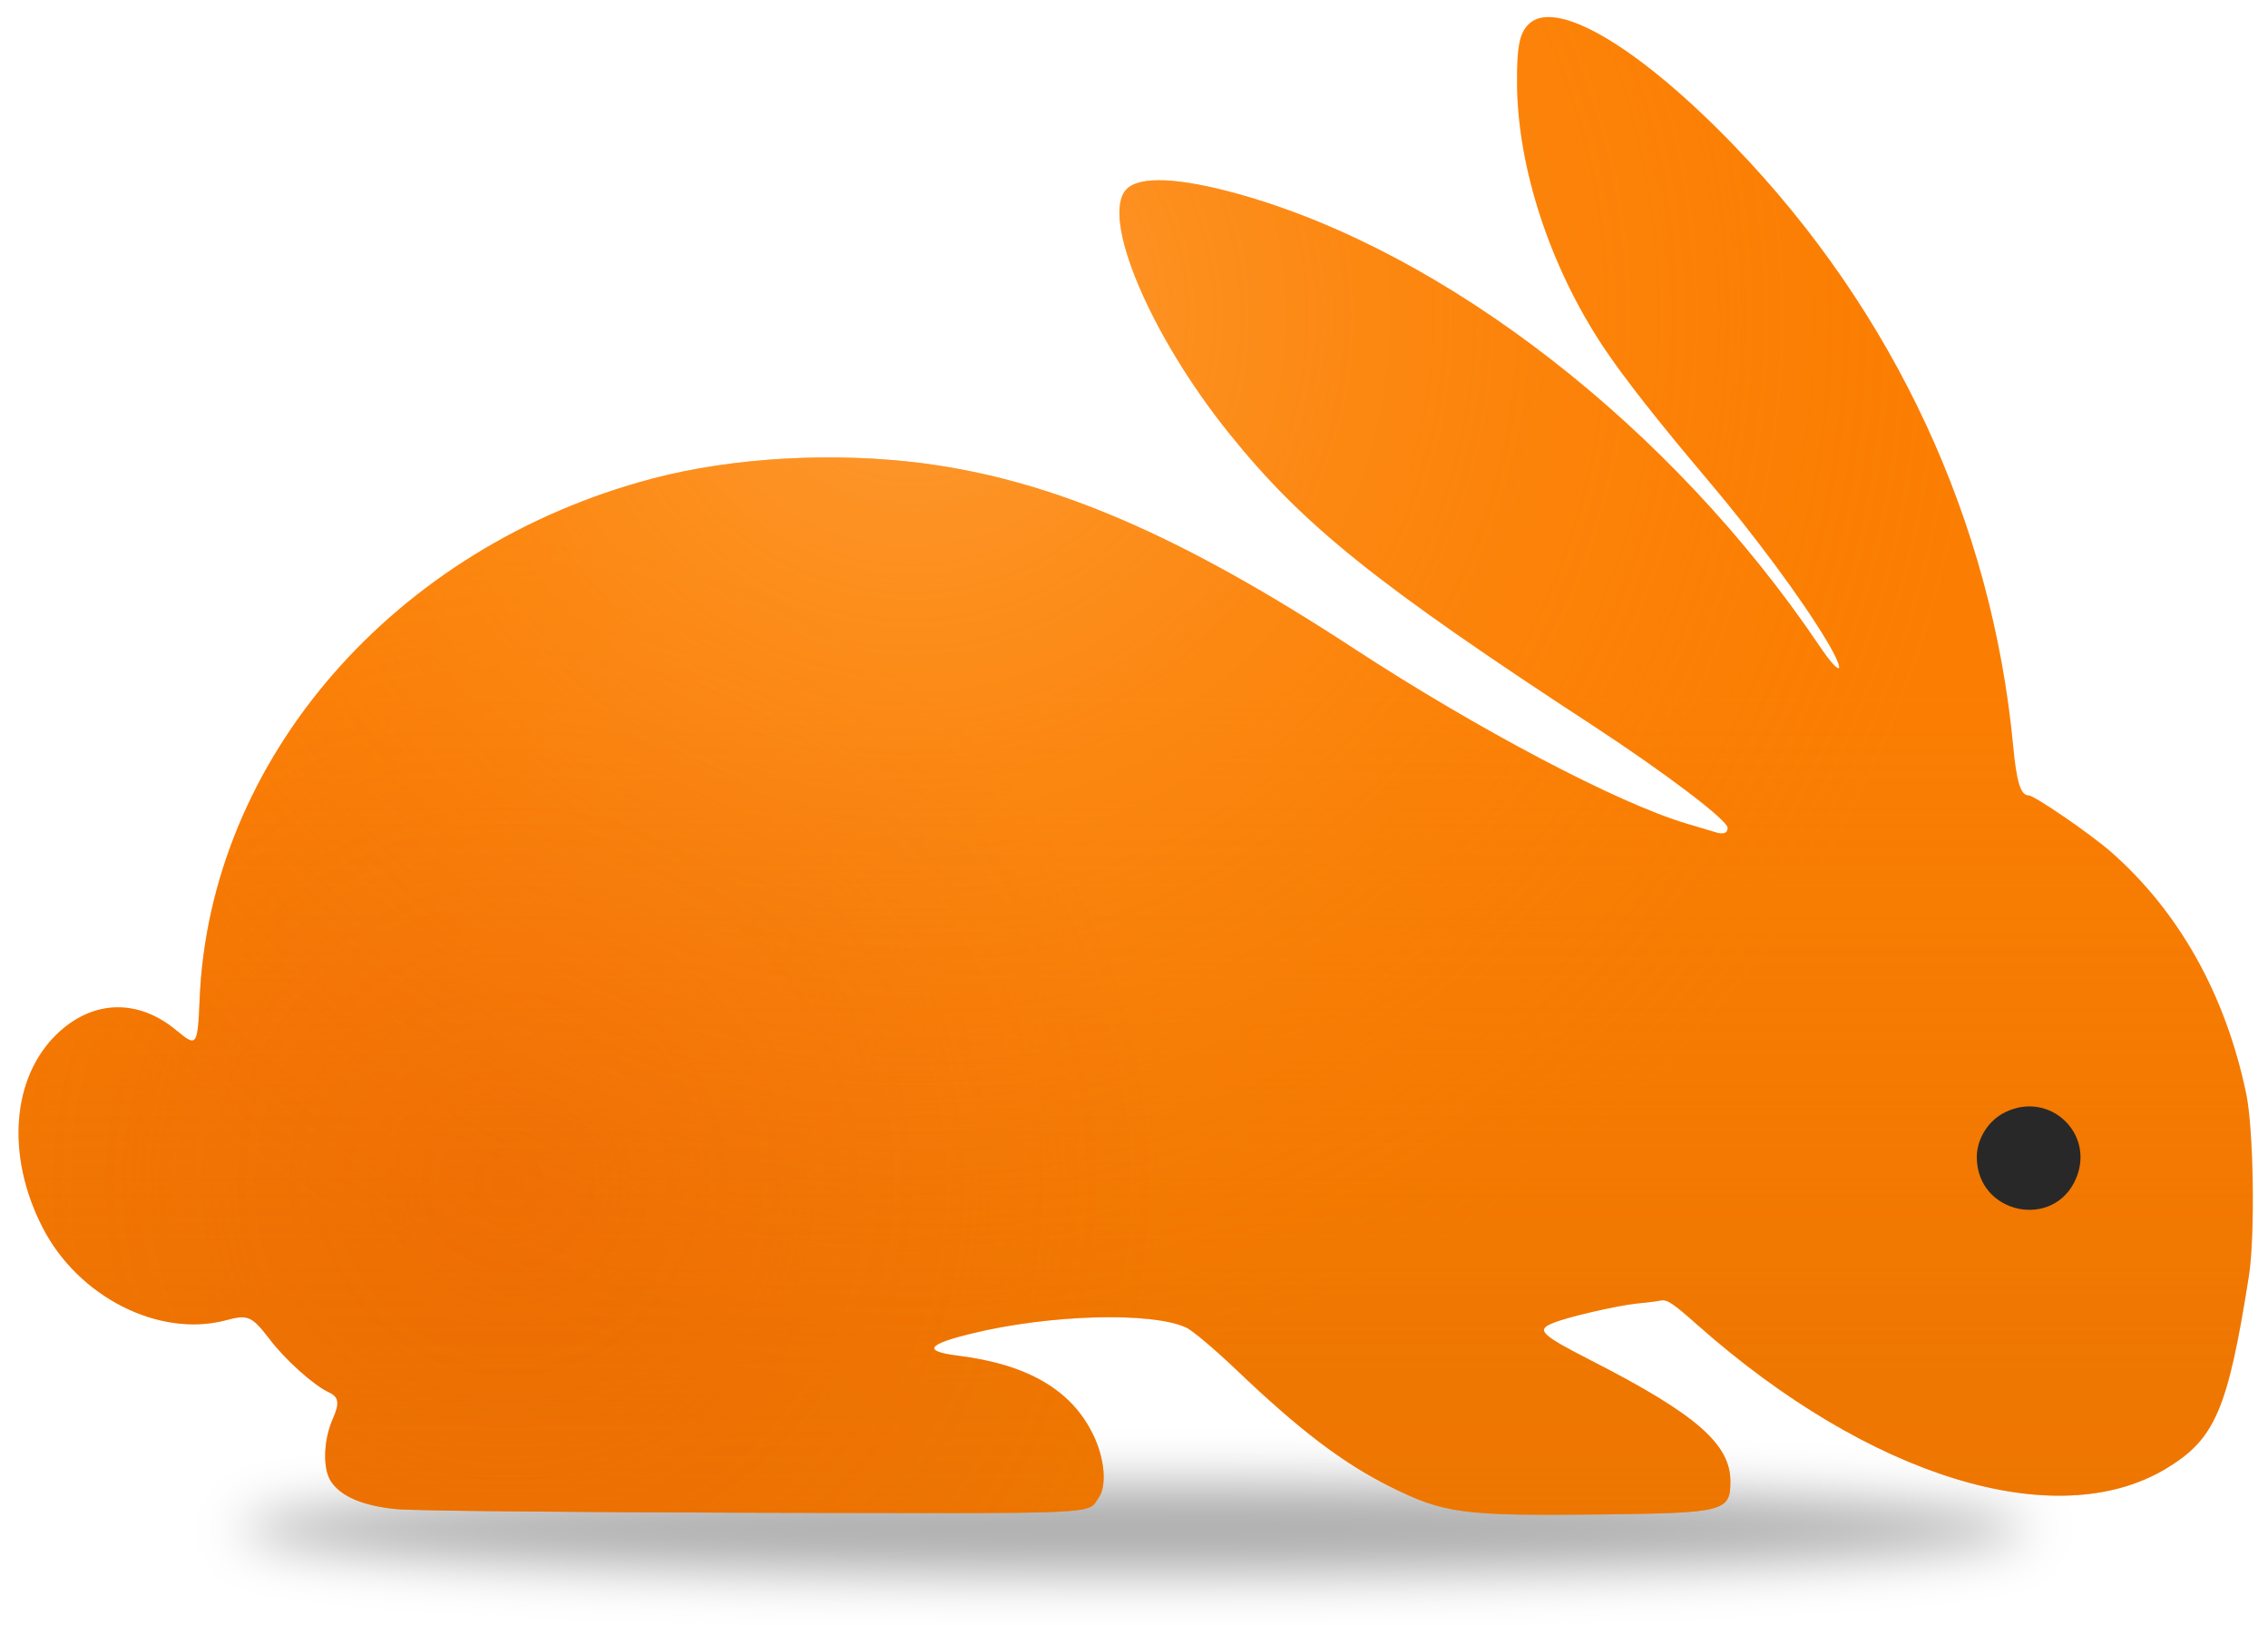
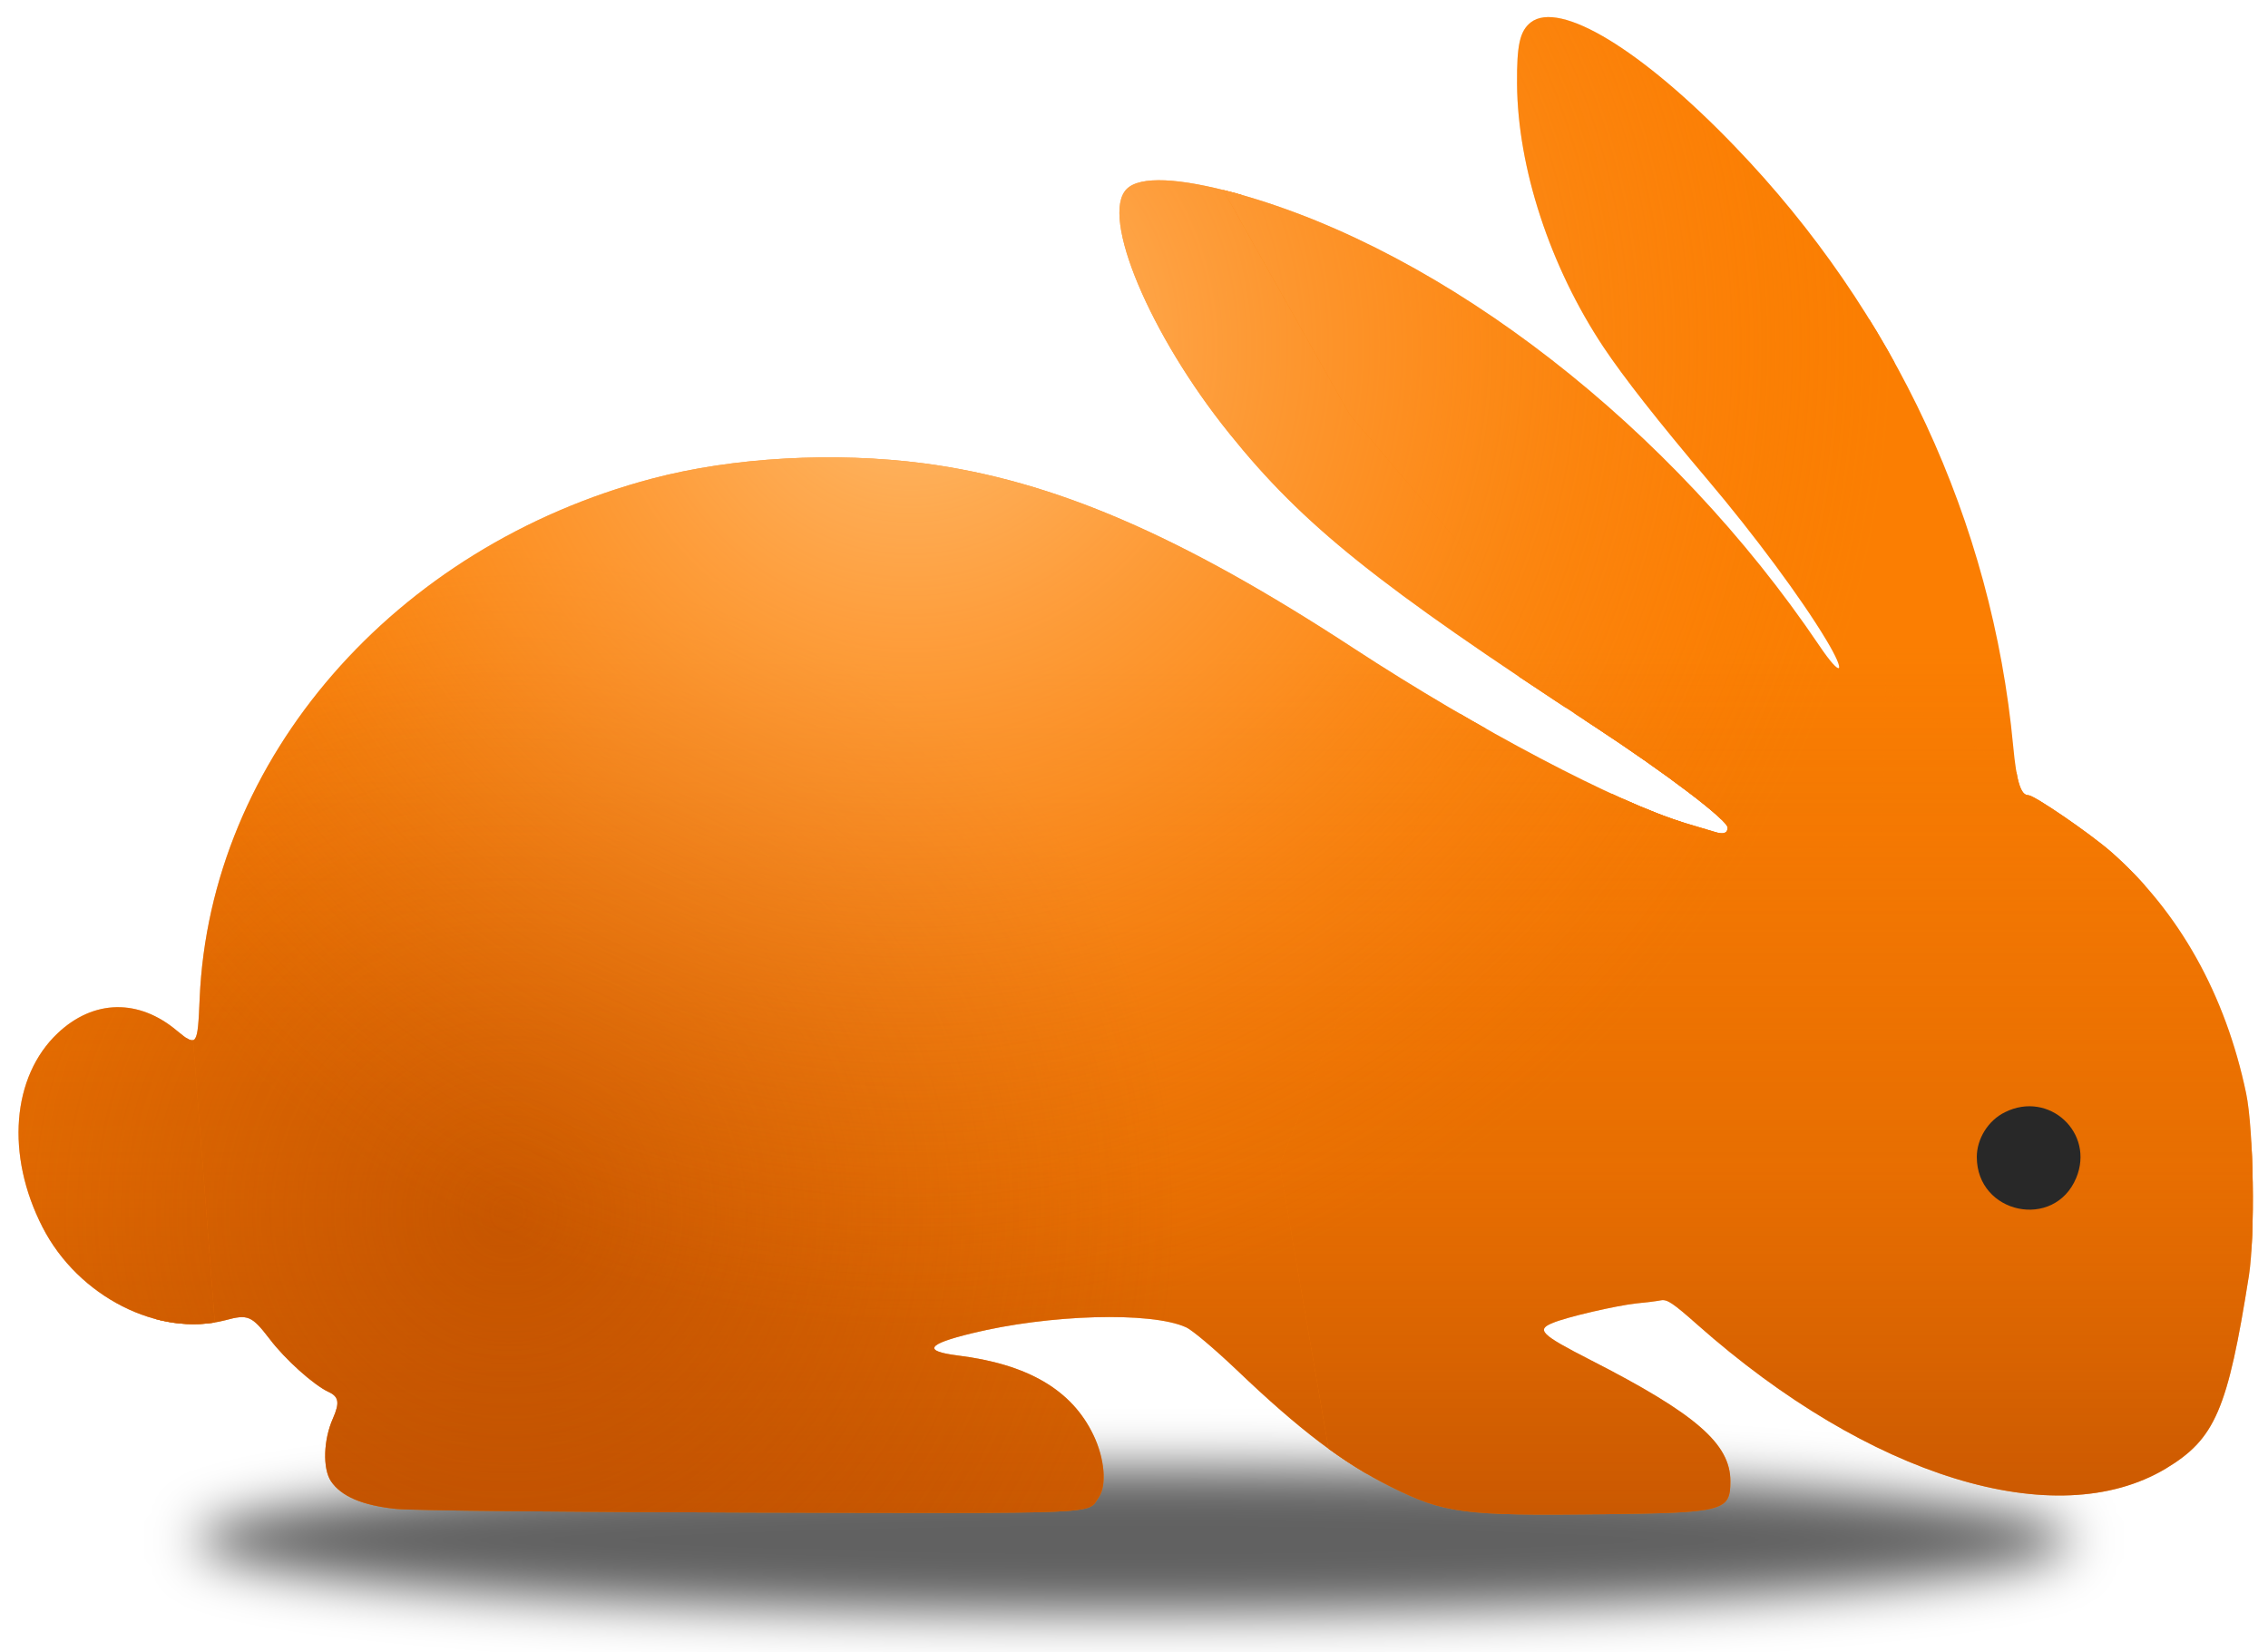
- <svg xmlns="http://www.w3.org/2000/svg" viewBox="118 224 810 580">
+ <svg xmlns="http://www.w3.org/2000/svg" viewBox="0 0 810 590">
  <defs>
-     <radialGradient id="hl-graze" gradientUnits="userSpaceOnUse" cx="4432" cy="6872" r="3830">
-       <stop offset="0" stop-color="#FFB45E" stop-opacity="0.55" />
-       <stop offset="0.55" stop-color="#FF9A2E" stop-opacity="0.22" />
+     <radialGradient id="rq-hl-graze" gradientUnits="userSpaceOnUse" cx="4432" cy="6765" r="3511">
+       <stop offset="0" stop-color="#FFC27A" stop-opacity="0.92" />
+       <stop offset="0.5" stop-color="#FFA347" stop-opacity="0.45" />
      <stop offset="1" stop-color="#FB7E02" stop-opacity="0" />
    </radialGradient>
-     <linearGradient id="belly-graze" gradientUnits="userSpaceOnUse" x1="0" y1="5537" x2="0" y2="2600">
-       <stop offset="0" stop-color="#D96A00" stop-opacity="0" />
-       <stop offset="1" stop-color="#D96A00" stop-opacity="0.42" />
+     <linearGradient id="rq-belly-graze" gradientUnits="userSpaceOnUse" x1="0" y1="5697" x2="0" y2="2600">
+       <stop offset="0" stop-color="#C85400" stop-opacity="0" />
+       <stop offset="0.6" stop-color="#C85400" stop-opacity="0.38" />
+       <stop offset="1" stop-color="#B34700" stop-opacity="0.68" />
    </linearGradient>
-     <radialGradient id="haunch-graze" gradientUnits="userSpaceOnUse" cx="2996" cy="3775" r="2394">
-       <stop offset="0" stop-color="#E5550A" stop-opacity="0.30" />
-       <stop offset="1" stop-color="#E5550A" stop-opacity="0" />
+     <radialGradient id="rq-haunch-graze" gradientUnits="userSpaceOnUse" cx="2996" cy="3668" r="2394">
+       <stop offset="0" stop-color="#B34700" stop-opacity="0.6" />
+       <stop offset="1" stop-color="#B34700" stop-opacity="0" />
    </radialGradient>
-     <filter id="soft-graze" x="-20%" y="-200%" width="140%" height="500%">
+     <filter id="rq-soft-graze" x="-30%" y="-300%" width="160%" height="700%">
      <feGaussianBlur stdDeviation="9" />
    </filter>
+     <clipPath id="rq-c-rest-graze" clipPathUnits="userSpaceOnUse">
+       <path clip-rule="evenodd" fill-rule="evenodd" d="M-282 -176 H1328 V1170 H-282 Z M530 164 L790 164 L781 513 L702 519 L667 445 L604 370 L547 268 Z M652 476 L787 480 L922 564 L922 773 L610 773 L587 638 Z M113 575 L183 575 L192 695 L113 695 Z" />
+     </clipPath>
+     <clipPath id="rq-c-ears-graze" clipPathUnits="userSpaceOnUse">
+       <path d="M520 150 L800 150 L790 525 L705 532 L668 452 L600 372 L538 262 Z" />
+     </clipPath>
+     <clipPath id="rq-c-head-graze" clipPathUnits="userSpaceOnUse">
+       <path d="M645 465 L790 470 L935 560 L935 785 L600 785 L575 640 Z" />
+     </clipPath>
+     <clipPath id="rq-c-tail-graze" clipPathUnits="userSpaceOnUse">
+       <path d="M110 570 L185 570 L195 700 L110 700 Z" />
+     </clipPath>
+     <g id="rq-b-graze" transform="translate(0,1024) scale(0.1,-0.1)">
+       <path d="M6647 7920 c-39 -31 -50 -80 -49 -219 2 -300 118 -654 309 -941 72 -108 196 -266 373 -475 165 -195 334 -423 422 -570 74 -123 55 -139 -25 -20 -525 778 -1334 1407 -2077 1613 -210 58 -349 64 -396 17 -96 -96 83 -522 367 -874 263 -327 526 -538 1304 -1046 256 -168 475 -334 475 -361 0 -20 -15 -25 -46 -15 -16 5 -63 19 -104 31 -246 74 -742 335 -1186 625 -618 404 -1072 599 -1533 660 -321 42 -683 22 -971 -54 -922 -243 -1581 -1001 -1617 -1859 -7 -167 -10 -172 -80 -114 -137 116 -299 113 -427 -8 -164 -155 -186 -436 -54 -693 127 -248 415 -394 653 -332 81 22 94 16 158 -67 55 -73 158 -165 210 -189 37 -17 41 -38 16 -95 -34 -76 -37 -179 -7 -224 36 -54 113 -87 233 -99 59 -6 579 -11 1265 -13 1280 -3 1202 -7 1244 54 30 42 21 140 -19 223 -77 161 -234 253 -485 284 -125 16 -110 40 50 79 277 68 641 78 765 22 22 -9 103 -78 180 -151 227 -217 382 -334 550 -418 193 -96 259 -105 760 -99 434 5 455 11 455 118 0 133 -122 240 -500 433 -178 91 -194 108 -135 132 49 21 226 62 300 70 33 3 72 8 87 11 22 4 42 -9 130 -87 614 -544 1280 -749 1673 -514 176 106 221 209 297 690 22 145 17 520 -10 650 -74 354 -240 650 -484 864 -79 68 -273 201 -294 201 -27 0 -42 47 -54 175 -75 800 -424 1551 -995 2143 -332 345 -625 522 -728 442z" fill="#FB7E02" />
+       <path d="M6647 7920 c-39 -31 -50 -80 -49 -219 2 -300 118 -654 309 -941 72 -108 196 -266 373 -475 165 -195 334 -423 422 -570 74 -123 55 -139 -25 -20 -525 778 -1334 1407 -2077 1613 -210 58 -349 64 -396 17 -96 -96 83 -522 367 -874 263 -327 526 -538 1304 -1046 256 -168 475 -334 475 -361 0 -20 -15 -25 -46 -15 -16 5 -63 19 -104 31 -246 74 -742 335 -1186 625 -618 404 -1072 599 -1533 660 -321 42 -683 22 -971 -54 -922 -243 -1581 -1001 -1617 -1859 -7 -167 -10 -172 -80 -114 -137 116 -299 113 -427 -8 -164 -155 -186 -436 -54 -693 127 -248 415 -394 653 -332 81 22 94 16 158 -67 55 -73 158 -165 210 -189 37 -17 41 -38 16 -95 -34 -76 -37 -179 -7 -224 36 -54 113 -87 233 -99 59 -6 579 -11 1265 -13 1280 -3 1202 -7 1244 54 30 42 21 140 -19 223 -77 161 -234 253 -485 284 -125 16 -110 40 50 79 277 68 641 78 765 22 22 -9 103 -78 180 -151 227 -217 382 -334 550 -418 193 -96 259 -105 760 -99 434 5 455 11 455 118 0 133 -122 240 -500 433 -178 91 -194 108 -135 132 49 21 226 62 300 70 33 3 72 8 87 11 22 4 42 -9 130 -87 614 -544 1280 -749 1673 -514 176 106 221 209 297 690 22 145 17 520 -10 650 -74 354 -240 650 -484 864 -79 68 -273 201 -294 201 -27 0 -42 47 -54 175 -75 800 -424 1551 -995 2143 -332 345 -625 522 -728 442z" fill="url(#rq-belly-graze)" />
+       <path d="M6647 7920 c-39 -31 -50 -80 -49 -219 2 -300 118 -654 309 -941 72 -108 196 -266 373 -475 165 -195 334 -423 422 -570 74 -123 55 -139 -25 -20 -525 778 -1334 1407 -2077 1613 -210 58 -349 64 -396 17 -96 -96 83 -522 367 -874 263 -327 526 -538 1304 -1046 256 -168 475 -334 475 -361 0 -20 -15 -25 -46 -15 -16 5 -63 19 -104 31 -246 74 -742 335 -1186 625 -618 404 -1072 599 -1533 660 -321 42 -683 22 -971 -54 -922 -243 -1581 -1001 -1617 -1859 -7 -167 -10 -172 -80 -114 -137 116 -299 113 -427 -8 -164 -155 -186 -436 -54 -693 127 -248 415 -394 653 -332 81 22 94 16 158 -67 55 -73 158 -165 210 -189 37 -17 41 -38 16 -95 -34 -76 -37 -179 -7 -224 36 -54 113 -87 233 -99 59 -6 579 -11 1265 -13 1280 -3 1202 -7 1244 54 30 42 21 140 -19 223 -77 161 -234 253 -485 284 -125 16 -110 40 50 79 277 68 641 78 765 22 22 -9 103 -78 180 -151 227 -217 382 -334 550 -418 193 -96 259 -105 760 -99 434 5 455 11 455 118 0 133 -122 240 -500 433 -178 91 -194 108 -135 132 49 21 226 62 300 70 33 3 72 8 87 11 22 4 42 -9 130 -87 614 -544 1280 -749 1673 -514 176 106 221 209 297 690 22 145 17 520 -10 650 -74 354 -240 650 -484 864 -79 68 -273 201 -294 201 -27 0 -42 47 -54 175 -75 800 -424 1551 -995 2143 -332 345 -625 522 -728 442z" fill="url(#rq-haunch-graze)" />
+       <path d="M6647 7920 c-39 -31 -50 -80 -49 -219 2 -300 118 -654 309 -941 72 -108 196 -266 373 -475 165 -195 334 -423 422 -570 74 -123 55 -139 -25 -20 -525 778 -1334 1407 -2077 1613 -210 58 -349 64 -396 17 -96 -96 83 -522 367 -874 263 -327 526 -538 1304 -1046 256 -168 475 -334 475 -361 0 -20 -15 -25 -46 -15 -16 5 -63 19 -104 31 -246 74 -742 335 -1186 625 -618 404 -1072 599 -1533 660 -321 42 -683 22 -971 -54 -922 -243 -1581 -1001 -1617 -1859 -7 -167 -10 -172 -80 -114 -137 116 -299 113 -427 -8 -164 -155 -186 -436 -54 -693 127 -248 415 -394 653 -332 81 22 94 16 158 -67 55 -73 158 -165 210 -189 37 -17 41 -38 16 -95 -34 -76 -37 -179 -7 -224 36 -54 113 -87 233 -99 59 -6 579 -11 1265 -13 1280 -3 1202 -7 1244 54 30 42 21 140 -19 223 -77 161 -234 253 -485 284 -125 16 -110 40 50 79 277 68 641 78 765 22 22 -9 103 -78 180 -151 227 -217 382 -334 550 -418 193 -96 259 -105 760 -99 434 5 455 11 455 118 0 133 -122 240 -500 433 -178 91 -194 108 -135 132 49 21 226 62 300 70 33 3 72 8 87 11 22 4 42 -9 130 -87 614 -544 1280 -749 1673 -514 176 106 221 209 297 690 22 145 17 520 -10 650 -74 354 -240 650 -484 864 -79 68 -273 201 -294 201 -27 0 -42 47 -54 175 -75 800 -424 1551 -995 2143 -332 345 -625 522 -728 442z" fill="url(#rq-hl-graze)" />
+     </g>
  </defs>
-   <ellipse cx="523" cy="770" rx="319" ry="16" fill="#000" fill-opacity="0.32" filter="url(#soft-graze)" />
-   <g transform="translate(0,1024) scale(0.1,-0.1)">
-     <path d="M6647 7920 c-39 -31 -50 -80 -49 -219 2 -300 118 -654 309 -941 72 -108 196 -266 373 -475 165 -195 334 -423 422 -570 74 -123 55 -139 -25 -20 -525 778 -1334 1407 -2077 1613 -210 58 -349 64 -396 17 -96 -96 83 -522 367 -874 263 -327 526 -538 1304 -1046 256 -168 475 -334 475 -361 0 -20 -15 -25 -46 -15 -16 5 -63 19 -104 31 -246 74 -742 335 -1186 625 -618 404 -1072 599 -1533 660 -321 42 -683 22 -971 -54 -922 -243 -1581 -1001 -1617 -1859 -7 -167 -10 -172 -80 -114 -137 116 -299 113 -427 -8 -164 -155 -186 -436 -54 -693 127 -248 415 -394 653 -332 81 22 94 16 158 -67 55 -73 158 -165 210 -189 37 -17 41 -38 16 -95 -34 -76 -37 -179 -7 -224 36 -54 113 -87 233 -99 59 -6 579 -11 1265 -13 1280 -3 1202 -7 1244 54 30 42 21 140 -19 223 -77 161 -234 253 -485 284 -125 16 -110 40 50 79 277 68 641 78 765 22 22 -9 103 -78 180 -151 227 -217 382 -334 550 -418 193 -96 259 -105 760 -99 434 5 455 11 455 118 0 133 -122 240 -500 433 -178 91 -194 108 -135 132 49 21 226 62 300 70 33 3 72 8 87 11 22 4 42 -9 130 -87 614 -544 1280 -749 1673 -514 176 106 221 209 297 690 22 145 17 520 -10 650 -74 354 -240 650 -484 864 -79 68 -273 201 -294 201 -27 0 -42 47 -54 175 -75 800 -424 1551 -995 2143 -332 345 -625 522 -728 442z" fill="#FB7E02" />
-     <path d="M6647 7920 c-39 -31 -50 -80 -49 -219 2 -300 118 -654 309 -941 72 -108 196 -266 373 -475 165 -195 334 -423 422 -570 74 -123 55 -139 -25 -20 -525 778 -1334 1407 -2077 1613 -210 58 -349 64 -396 17 -96 -96 83 -522 367 -874 263 -327 526 -538 1304 -1046 256 -168 475 -334 475 -361 0 -20 -15 -25 -46 -15 -16 5 -63 19 -104 31 -246 74 -742 335 -1186 625 -618 404 -1072 599 -1533 660 -321 42 -683 22 -971 -54 -922 -243 -1581 -1001 -1617 -1859 -7 -167 -10 -172 -80 -114 -137 116 -299 113 -427 -8 -164 -155 -186 -436 -54 -693 127 -248 415 -394 653 -332 81 22 94 16 158 -67 55 -73 158 -165 210 -189 37 -17 41 -38 16 -95 -34 -76 -37 -179 -7 -224 36 -54 113 -87 233 -99 59 -6 579 -11 1265 -13 1280 -3 1202 -7 1244 54 30 42 21 140 -19 223 -77 161 -234 253 -485 284 -125 16 -110 40 50 79 277 68 641 78 765 22 22 -9 103 -78 180 -151 227 -217 382 -334 550 -418 193 -96 259 -105 760 -99 434 5 455 11 455 118 0 133 -122 240 -500 433 -178 91 -194 108 -135 132 49 21 226 62 300 70 33 3 72 8 87 11 22 4 42 -9 130 -87 614 -544 1280 -749 1673 -514 176 106 221 209 297 690 22 145 17 520 -10 650 -74 354 -240 650 -484 864 -79 68 -273 201 -294 201 -27 0 -42 47 -54 175 -75 800 -424 1551 -995 2143 -332 345 -625 522 -728 442z" fill="url(#belly-graze)" />
-     <path d="M6647 7920 c-39 -31 -50 -80 -49 -219 2 -300 118 -654 309 -941 72 -108 196 -266 373 -475 165 -195 334 -423 422 -570 74 -123 55 -139 -25 -20 -525 778 -1334 1407 -2077 1613 -210 58 -349 64 -396 17 -96 -96 83 -522 367 -874 263 -327 526 -538 1304 -1046 256 -168 475 -334 475 -361 0 -20 -15 -25 -46 -15 -16 5 -63 19 -104 31 -246 74 -742 335 -1186 625 -618 404 -1072 599 -1533 660 -321 42 -683 22 -971 -54 -922 -243 -1581 -1001 -1617 -1859 -7 -167 -10 -172 -80 -114 -137 116 -299 113 -427 -8 -164 -155 -186 -436 -54 -693 127 -248 415 -394 653 -332 81 22 94 16 158 -67 55 -73 158 -165 210 -189 37 -17 41 -38 16 -95 -34 -76 -37 -179 -7 -224 36 -54 113 -87 233 -99 59 -6 579 -11 1265 -13 1280 -3 1202 -7 1244 54 30 42 21 140 -19 223 -77 161 -234 253 -485 284 -125 16 -110 40 50 79 277 68 641 78 765 22 22 -9 103 -78 180 -151 227 -217 382 -334 550 -418 193 -96 259 -105 760 -99 434 5 455 11 455 118 0 133 -122 240 -500 433 -178 91 -194 108 -135 132 49 21 226 62 300 70 33 3 72 8 87 11 22 4 42 -9 130 -87 614 -544 1280 -749 1673 -514 176 106 221 209 297 690 22 145 17 520 -10 650 -74 354 -240 650 -484 864 -79 68 -273 201 -294 201 -27 0 -42 47 -54 175 -75 800 -424 1551 -995 2143 -332 345 -625 522 -728 442z" fill="url(#haunch-graze)" />
-     <path d="M6647 7920 c-39 -31 -50 -80 -49 -219 2 -300 118 -654 309 -941 72 -108 196 -266 373 -475 165 -195 334 -423 422 -570 74 -123 55 -139 -25 -20 -525 778 -1334 1407 -2077 1613 -210 58 -349 64 -396 17 -96 -96 83 -522 367 -874 263 -327 526 -538 1304 -1046 256 -168 475 -334 475 -361 0 -20 -15 -25 -46 -15 -16 5 -63 19 -104 31 -246 74 -742 335 -1186 625 -618 404 -1072 599 -1533 660 -321 42 -683 22 -971 -54 -922 -243 -1581 -1001 -1617 -1859 -7 -167 -10 -172 -80 -114 -137 116 -299 113 -427 -8 -164 -155 -186 -436 -54 -693 127 -248 415 -394 653 -332 81 22 94 16 158 -67 55 -73 158 -165 210 -189 37 -17 41 -38 16 -95 -34 -76 -37 -179 -7 -224 36 -54 113 -87 233 -99 59 -6 579 -11 1265 -13 1280 -3 1202 -7 1244 54 30 42 21 140 -19 223 -77 161 -234 253 -485 284 -125 16 -110 40 50 79 277 68 641 78 765 22 22 -9 103 -78 180 -151 227 -217 382 -334 550 -418 193 -96 259 -105 760 -99 434 5 455 11 455 118 0 133 -122 240 -500 433 -178 91 -194 108 -135 132 49 21 226 62 300 70 33 3 72 8 87 11 22 4 42 -9 130 -87 614 -544 1280 -749 1673 -514 176 106 221 209 297 690 22 145 17 520 -10 650 -74 354 -240 650 -484 864 -79 68 -273 201 -294 201 -27 0 -42 47 -54 175 -75 800 -424 1551 -995 2143 -332 345 -625 522 -728 442z" fill="url(#hl-graze)" />
-   </g>
-   <g transform="translate(0,1024) scale(0.1,-0.1)" fill="#282828">
-     <path d="M8341 4028 c-60 -29 -101 -95 -101 -160 0 -204 277 -262 355 -75 67 161 -97 313 -254 235z" />
+   <ellipse class="rq-shadow" cx="405" cy="550" rx="335" ry="26" fill="#000" fill-opacity="0.62" filter="url(#rq-soft-graze)" />
+   <g class="rq-body">
+     <g transform="translate(-118 -224)">
+       <g clip-path="url(#rq-c-rest-graze)">
+         <use href="#rq-b-graze" />
+       </g>
+     </g>
+     <g class="rq-tail">
+       <g transform="translate(-118 -224)">
+         <g clip-path="url(#rq-c-tail-graze)">
+           <use href="#rq-b-graze" />
+         </g>
+       </g>
+     </g>
+     <g class="rq-head">
+       <g transform="translate(-118 -224)">
+         <g clip-path="url(#rq-c-head-graze)">
+           <use href="#rq-b-graze" />
+         </g>
+       </g>
+       <g transform="translate(-118 -224)">
+         <g transform="translate(0,1024) scale(0.1,-0.1)" fill="#282828">
+           <path d="M8341 4028 c-60 -29 -101 -95 -101 -160 0 -204 277 -262 355 -75 67 161 -97 313 -254 235z" />
+         </g>
+       </g>
+       <g class="rq-ears">
+         <g transform="translate(-118 -224)">
+           <g clip-path="url(#rq-c-ears-graze)">
+             <use href="#rq-b-graze" />
+           </g>
+         </g>
+       </g>
+     </g>
  </g>
</svg>
